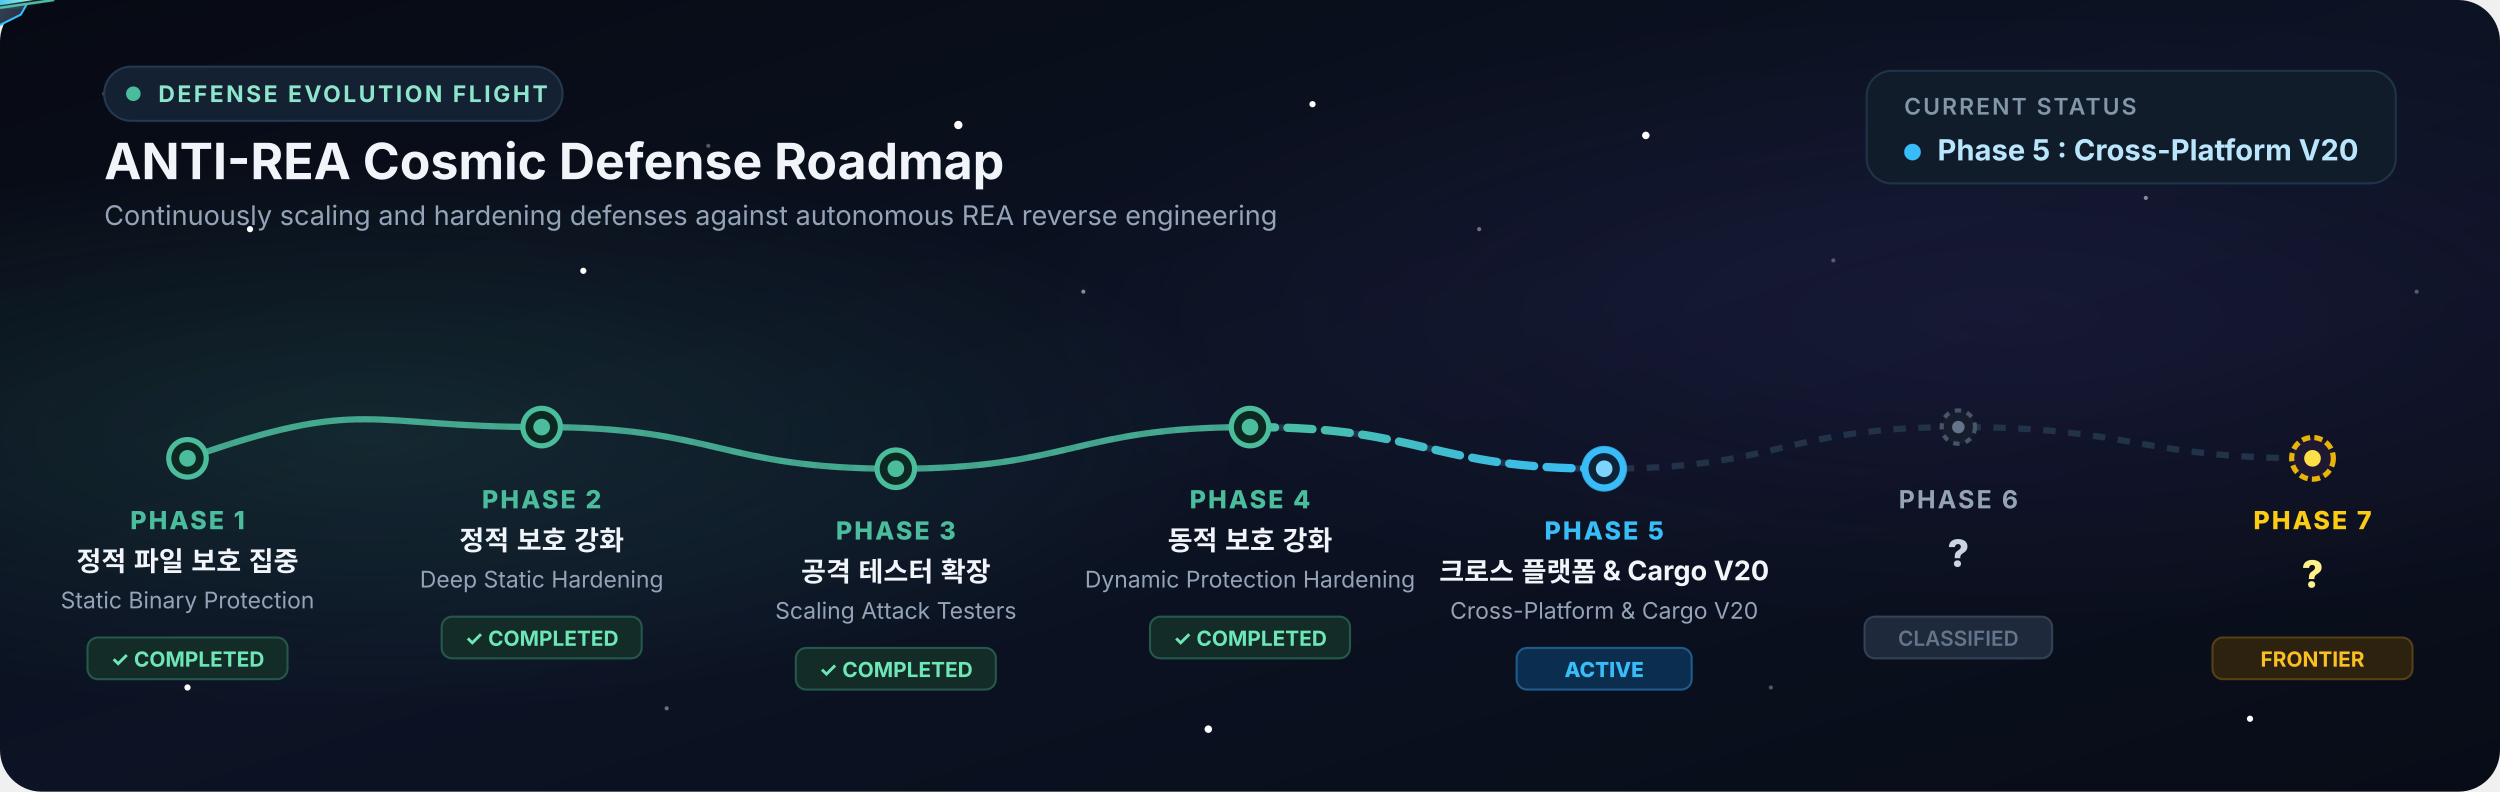
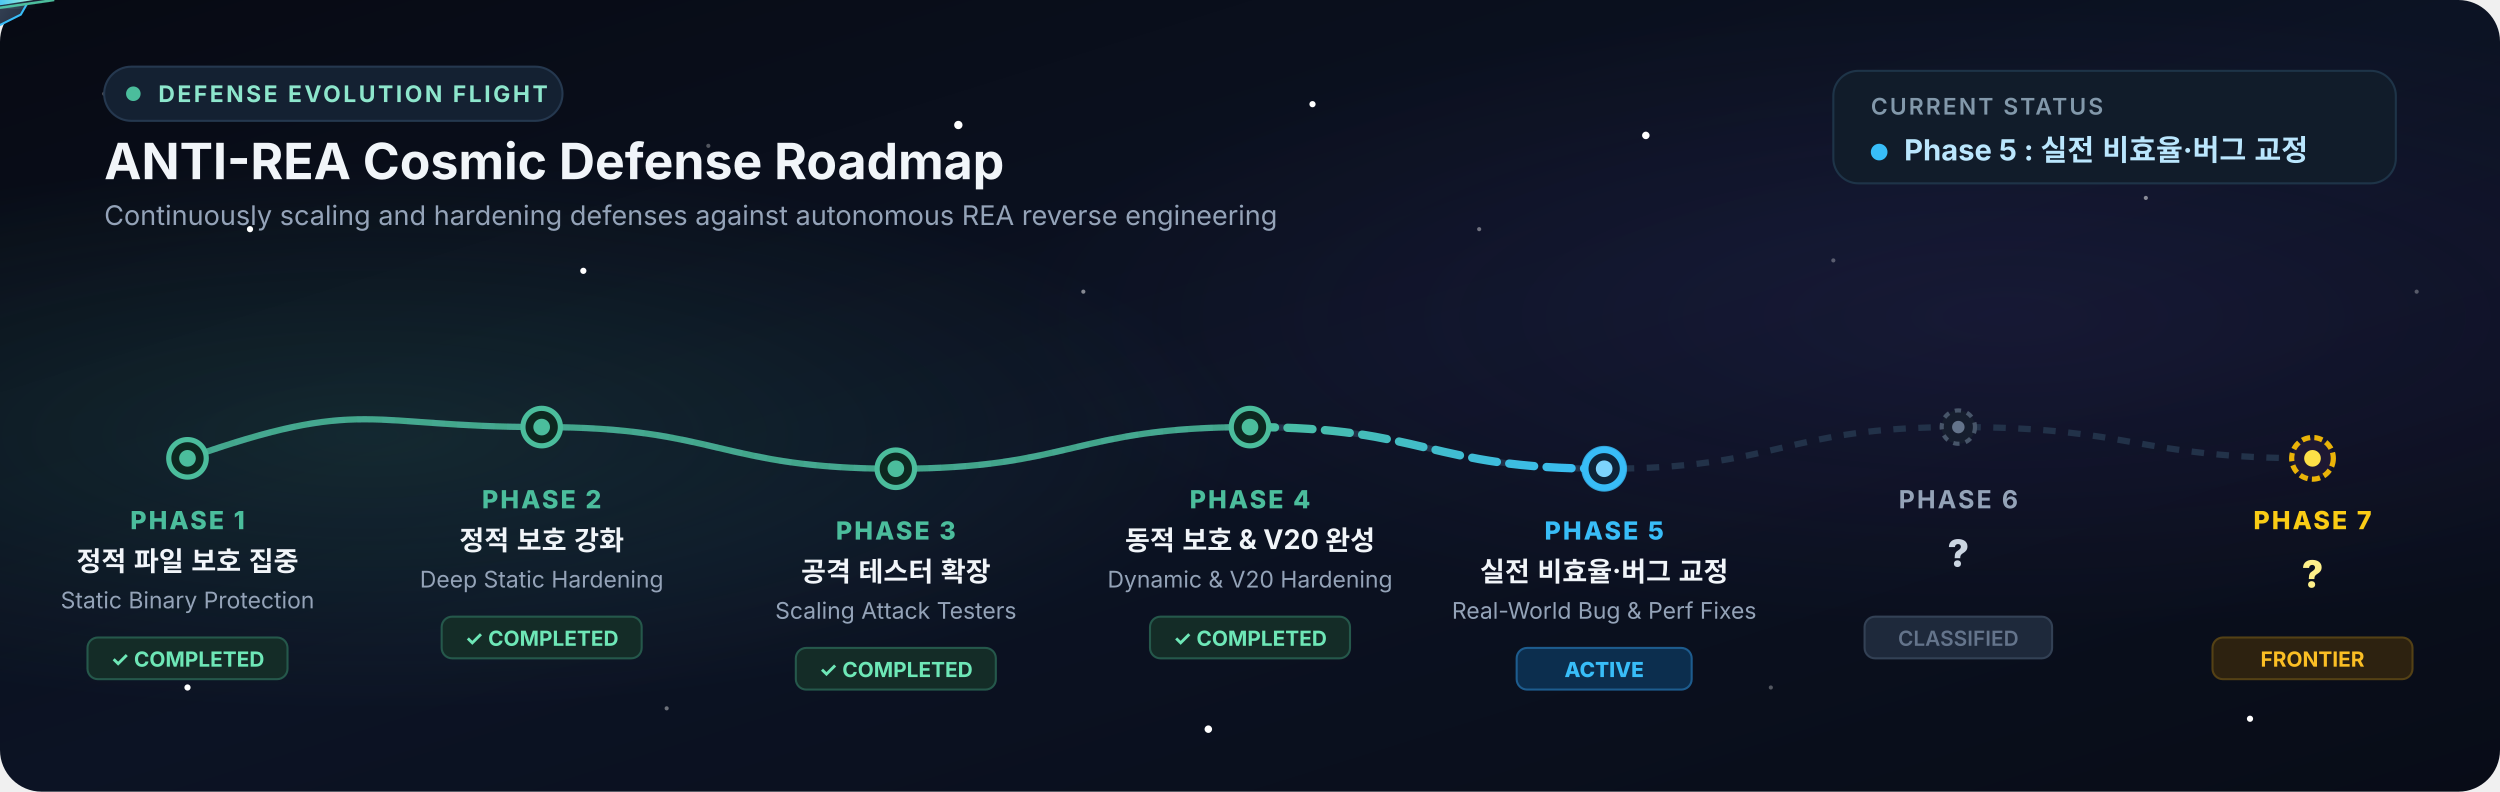
<svg xmlns="http://www.w3.org/2000/svg" xml:lang="ko" width="1200" height="380" viewBox="0 0 1200 380" role="img" aria-labelledby="title desc">
  <defs>
    <linearGradient id="space-bg" x1="0%" y1="0%" x2="100%" y2="100%">
      <stop offset="0%" stop-color="#070a13" />
      <stop offset="50%" stop-color="#0c1324" />
      <stop offset="100%" stop-color="#080c17" />
    </linearGradient>
    <radialGradient id="nebula-cyan" cx="15%" cy="55%" r="35%">
      <stop offset="0%" stop-color="#4bbd9c" stop-opacity="0.14" />
      <stop offset="100%" stop-color="#4bbd9c" stop-opacity="0" />
    </radialGradient>
    <radialGradient id="nebula-purple" cx="80%" cy="40%" r="40%">
      <stop offset="0%" stop-color="#8b5cf6" stop-opacity="0.09" />
      <stop offset="100%" stop-color="#8b5cf6" stop-opacity="0" />
    </radialGradient>
    <linearGradient id="flame-outer" x1="100%" y1="50%" x2="0%" y2="50%">
      <stop offset="0%" stop-color="#38bdf8" />
      <stop offset="40%" stop-color="#6366f1" />
      <stop offset="100%" stop-color="#818cf8" stop-opacity="0" />
    </linearGradient>
    <linearGradient id="flame-core" x1="100%" y1="50%" x2="0%" y2="50%">
      <stop offset="0%" stop-color="#ffffff" />
      <stop offset="60%" stop-color="#a4f3d8" />
      <stop offset="100%" stop-color="#38bdf8" stop-opacity="0" />
    </linearGradient>
    <linearGradient id="hull-main" x1="0%" y1="0%" x2="100%" y2="100%">
      <stop offset="0%" stop-color="#334155" />
      <stop offset="50%" stop-color="#1e293b" />
      <stop offset="100%" stop-color="#0f172a" />
    </linearGradient>
    <linearGradient id="hull-wing" x1="0%" y1="0%" x2="100%" y2="100%">
      <stop offset="0%" stop-color="#475569" />
      <stop offset="100%" stop-color="#1e293b" />
    </linearGradient>
    <linearGradient id="cockpit-glow" x1="0%" y1="0%" x2="100%" y2="0%">
      <stop offset="0%" stop-color="#38bdf8" />
      <stop offset="100%" stop-color="#a4f3d8" />
    </linearGradient>
    <linearGradient id="active-orbit-grad" x1="0%" y1="0%" x2="100%" y2="0%">
      <stop offset="0%" stop-color="#4bbd9c" />
      <stop offset="100%" stop-color="#38bdf8" />
    </linearGradient>
    <filter id="glow-light" x="-30%" y="-30%" width="160%" height="160%">
      <feGaussianBlur stdDeviation="3" result="blur" />
      <feComposite in="SourceGraphic" in2="blur" operator="over" />
    </filter>
  </defs>
  <style>
    @keyframes flame-pulse {
      0%, 100% { transform: scaleX(1) scaleY(1); opacity: 0.95; }
      50% { transform: scaleX(1.35) scaleY(0.85); opacity: 0.75; }
    }
    @keyframes ship-hover {
      0%, 100% { transform: translate(715px, 221px) rotate(6deg); }
      50% { transform: translate(715px, 213px) rotate(8deg); }
    }
    @keyframes pulse-node {
      0% { r: 10px; opacity: 0.8; }
      50% { r: 18px; opacity: 0; }
      100% { r: 10px; opacity: 0; }
    }
    @keyframes orbit-flow {
      from { stroke-dashoffset: 48; }
      to { stroke-dashoffset: 0; }
    }
    @keyframes twinkle {
      0%, 100% { opacity: 0.2; }
      50% { opacity: 0.85; }
    }
    .hover-flight {
      animation: ship-hover 3s ease-in-out infinite;
    }
    .thruster-jet {
      transform-origin: 0px 0px;
      animation: flame-pulse 0.28s ease-in-out infinite;
    }
    .star-twinkle-1 { animation: twinkle 3s ease-in-out infinite; }
    .star-twinkle-2 { animation: twinkle 2.2s ease-in-out infinite 0.7s; }
    .star-twinkle-3 { animation: twinkle 4s ease-in-out infinite 1.4s; }
  </style>
  <rect width="1200" height="380" rx="20" fill="url(#space-bg)" />
  <rect width="1200" height="380" rx="20" fill="url(#nebula-cyan)" />
  <rect width="1200" height="380" rx="20" fill="url(#nebula-purple)" />
  <g fill="#ffffff">
    <circle cx="50" cy="45" r="1" opacity="0.3" />
    <circle cx="120" cy="110" r="1.5" class="star-twinkle-1" />
    <circle cx="210" cy="40" r="1" opacity="0.4" />
    <circle cx="280" cy="130" r="1.5" class="star-twinkle-2" />
    <circle cx="340" cy="70" r="1" opacity="0.3" />
    <circle cx="460" cy="60" r="2" class="star-twinkle-3" />
    <circle cx="520" cy="140" r="1" opacity="0.5" />
    <circle cx="630" cy="50" r="1.5" class="star-twinkle-1" />
    <circle cx="710" cy="110" r="1" opacity="0.4" />
    <circle cx="790" cy="65" r="1.8" class="star-twinkle-2" />
    <circle cx="880" cy="125" r="1" opacity="0.3" />
    <circle cx="950" cy="45" r="2" class="star-twinkle-3" />
    <circle cx="1030" cy="95" r="1" opacity="0.5" />
    <circle cx="1120" cy="55" r="1.5" class="star-twinkle-1" />
    <circle cx="1160" cy="140" r="1" opacity="0.3" />
    <circle cx="90" cy="330" r="1.5" class="star-twinkle-2" />
    <circle cx="320" cy="340" r="1" opacity="0.4" />
    <circle cx="580" cy="350" r="1.8" class="star-twinkle-3" />
    <circle cx="850" cy="330" r="1" opacity="0.3" />
    <circle cx="1080" cy="345" r="1.5" class="star-twinkle-1" />
  </g>
  <g font-family="Inter, 'Segoe UI', Arial, sans-serif">
    <rect x="50" y="32" width="220" height="26" rx="13" fill="#142132" stroke="#25384f" />
    <circle cx="64" cy="45" r="3.5" fill="#4bbd9c" />
    <text x="76" y="49" fill="#8de6cc" font-size="11" font-weight="700" letter-spacing="1.2">DEFENSE EVOLUTION FLIGHT</text>
    <text x="50" y="86" fill="#f1f5f9" font-size="24" font-weight="700">ANTI-REA Cosmic Defense Roadmap</text>
    <text x="50" y="108" fill="#94a3b8" font-size="13">Continuously scaling and hardening defenses against autonomous REA reverse engineering</text>
-     <rect x="896" y="34" width="254" height="54" rx="12" fill="#111c2a" stroke="#1e3448" />
-     <text x="914" y="55" fill="#8298aa" font-size="11" font-weight="600" letter-spacing="1">CURRENT STATUS</text>
-     <circle cx="918" cy="73" r="4" fill="#38bdf8" />
-     <text x="930" y="77" fill="#bae6fd" font-size="14" font-weight="700">Phase 5 : Cross-Platform V20</text>
+     <rect x="880" y="34" width="270" height="54" rx="12" fill="#111c2a" stroke="#1e3448" />
+     <text x="898" y="55" fill="#8298aa" font-size="11" font-weight="600" letter-spacing="1">CURRENT STATUS</text>
+     <circle cx="902" cy="73" r="4" fill="#38bdf8" />
+     <text x="914" y="77" fill="#bae6fd" font-size="14" font-weight="700">Phase 5 : 실전 비효율·버그 교정</text>
  </g>
  <path d="M 90 220 C 175 190, 175 205, 260 205 C 345 205, 345 225, 430 225 C 515 225, 515 205, 600 205 C 685 205, 685 225, 770 225 C 855 225, 855 205, 940 205 C 1025 205, 1025 220, 1110 220" fill="none" stroke="#223249" stroke-width="3" stroke-dasharray="6 6" />
  <path d="M 90 220 C 175 190, 175 205, 260 205 C 345 205, 345 225, 430 225 C 515 225, 515 205, 600 205" fill="none" stroke="#4bbd9c" stroke-width="3" stroke-linecap="round" opacity="0.85" />
  <path d="M 600 205 C 685 205, 685 225, 770 225" fill="none" stroke="url(#active-orbit-grad)" stroke-width="4" stroke-linecap="round" stroke-dasharray="12 6" style="animation: orbit-flow 1.5s linear infinite;" />
  <circle cx="770" cy="225" r="10" fill="none" stroke="#38bdf8" stroke-width="2" opacity="0.85">
    <animate attributeName="r" values="8;22;8" dur="2.4s" repeatCount="indefinite" />
    <animate attributeName="opacity" values="0.9;0;0.9" dur="2.4s" repeatCount="indefinite" />
  </circle>
  <g class="hover-flight">
    <g transform="translate(-16, 0)" class="thruster-jet">
      <polygon points="0,-7 -44,-3 -58,0 -44,3 0,7" fill="url(#flame-outer)" />
      <polygon points="0,-4 -28,-1.5 -38,0 -28,1.5 0,4" fill="url(#flame-core)" />
    </g>
    <polygon points="-8,-16 10,-7 14,0 10,7 -8,16 -3,0" fill="url(#hull-wing)" stroke="#38bdf8" stroke-width="1" />
    <polygon points="-16,-6 26,0 -16,6 -10,0" fill="url(#hull-main)" stroke="#4bbd9c" stroke-width="1.2" />
    <polygon points="0,-2.5 16,0 0,2.5 -4,0" fill="url(#cockpit-glow)" filter="url(#glow-light)" />
    <circle cx="-8" cy="-15" r="1.5" fill="#38bdf8" />
    <circle cx="-8" cy="15" r="1.5" fill="#4bbd9c" />
  </g>
  <g font-family="Inter, 'Segoe UI', Arial, sans-serif" text-anchor="middle">
    <g transform="translate(90, 0)">
      <circle cx="0" cy="220" r="9" fill="#0d2820" stroke="#4bbd9c" stroke-width="2.5" />
      <circle cx="0" cy="220" r="4" fill="#4bbd9c" />
      <text x="0" y="254" fill="#4bbd9c" font-size="12" font-weight="800" letter-spacing="1">PHASE 1</text>
      <text x="0" y="274" fill="#f1f5f9" font-size="13" font-weight="700">정적 파일 보호 집중</text>
      <text x="0" y="292" fill="#94a3b8" font-size="11">Static Binary Protection</text>
      <rect x="-48" y="306" width="96" height="20" rx="5" fill="#142c27" stroke="#25584b" />
      <text x="0" y="320" fill="#6ee7b7" font-size="10" font-weight="700">✓ COMPLETED</text>
    </g>
    <g transform="translate(260, 0)">
      <circle cx="0" cy="205" r="9" fill="#0d2820" stroke="#4bbd9c" stroke-width="2.5" />
      <circle cx="0" cy="205" r="4" fill="#4bbd9c" />
      <text x="0" y="244" fill="#4bbd9c" font-size="12" font-weight="800" letter-spacing="1">PHASE 2</text>
      <text x="0" y="264" fill="#f1f5f9" font-size="13" font-weight="700">정적 보호 강화</text>
      <text x="0" y="282" fill="#94a3b8" font-size="11">Deep Static Hardening</text>
      <rect x="-48" y="296" width="96" height="20" rx="5" fill="#142c27" stroke="#25584b" />
      <text x="0" y="310" fill="#6ee7b7" font-size="10" font-weight="700">✓ COMPLETED</text>
    </g>
    <g transform="translate(430, 0)">
      <circle cx="0" cy="225" r="9" fill="#0d2820" stroke="#4bbd9c" stroke-width="2.5" />
      <circle cx="0" cy="225" r="4" fill="#4bbd9c" />
      <text x="0" y="259" fill="#4bbd9c" font-size="12" font-weight="800" letter-spacing="1">PHASE 3</text>
      <text x="0" y="279" fill="#f1f5f9" font-size="13" font-weight="700">공격 테스터 확장</text>
      <text x="0" y="297" fill="#94a3b8" font-size="11">Scaling Attack Testers</text>
      <rect x="-48" y="311" width="96" height="20" rx="5" fill="#142c27" stroke="#25584b" />
      <text x="0" y="325" fill="#6ee7b7" font-size="10" font-weight="700">✓ COMPLETED</text>
    </g>
    <g transform="translate(600, 0)">
      <circle cx="0" cy="205" r="9" fill="#0d2820" stroke="#4bbd9c" stroke-width="2.5" />
      <circle cx="0" cy="205" r="4" fill="#4bbd9c" />
      <text x="0" y="244" fill="#4bbd9c" font-size="12" font-weight="800" letter-spacing="1">PHASE 4</text>
-       <text x="0" y="264" fill="#f1f5f9" font-size="13" font-weight="700">동적 보호 강화</text>
-       <text x="0" y="282" fill="#94a3b8" font-size="11">Dynamic Protection Hardening</text>
+       <text x="0" y="264" fill="#f1f5f9" font-size="13" font-weight="700">동적 보호 &amp; V20 완성</text>
+       <text x="0" y="282" fill="#94a3b8" font-size="11">Dynamic &amp; V20 Hardening</text>
      <rect x="-48" y="296" width="96" height="20" rx="5" fill="#142c27" stroke="#25584b" />
      <text x="0" y="310" fill="#6ee7b7" font-size="10" font-weight="700">✓ COMPLETED</text>
    </g>
    <g transform="translate(770, 0)">
      <circle cx="0" cy="225" r="9" fill="#0e2338" stroke="#38bdf8" stroke-width="3" />
      <circle cx="0" cy="225" r="4" fill="#7dd3fc" />
      <text x="0" y="259" fill="#38bdf8" font-size="12" font-weight="800" letter-spacing="1">PHASE 5</text>
-       <text x="0" y="279" fill="#f1f5f9" font-size="13" font-weight="700">크로스 플랫폼 &amp; Cargo V20</text>
-       <text x="0" y="297" fill="#94a3b8" font-size="11">Cross-Platform &amp; Cargo V20</text>
+       <text x="0" y="279" fill="#f1f5f9" font-size="13" font-weight="700">실전 비효율·버그 교정</text>
+       <text x="0" y="297" fill="#94a3b8" font-size="11">Real-World Bug &amp; Perf Fixes</text>
      <rect x="-42" y="311" width="84" height="20" rx="5" fill="#0c2e4e" stroke="#1d5c8e" />
      <text x="0" y="325" fill="#38bdf8" font-size="10" font-weight="800">ACTIVE</text>
    </g>
    <g transform="translate(940, 0)">
      <circle cx="0" cy="205" r="8" fill="#161e2e" stroke="#475569" stroke-width="2" stroke-dasharray="3 3" />
      <circle cx="0" cy="205" r="3" fill="#64748b" />
      <text x="0" y="244" fill="#94a3b8" font-size="12" font-weight="700" letter-spacing="1">PHASE 6</text>
      <text x="0" y="272" fill="#cbd5e1" font-size="18" font-weight="800">?</text>
      <rect x="-45" y="296" width="90" height="20" rx="5" fill="#1e293b" stroke="#334155" />
      <text x="0" y="310" fill="#64748b" font-size="10" font-weight="600">CLASSIFIED</text>
    </g>
    <g transform="translate(1110, 0)">
      <circle cx="0" cy="220" r="10" fill="#1e1832" stroke="#eab308" stroke-width="2.5" stroke-dasharray="4 2" />
      <circle cx="0" cy="220" r="4" fill="#fde047" />
      <text x="0" y="254" fill="#facc15" font-size="12" font-weight="800" letter-spacing="1">PHASE 7</text>
      <text x="0" y="282" fill="#fef08a" font-size="18" font-weight="800">?</text>
      <rect x="-48" y="306" width="96" height="20" rx="5" fill="#2d2210" stroke="#544115" />
      <text x="0" y="320" fill="#fbbf24" font-size="10" font-weight="700">FRONTIER</text>
    </g>
  </g>
</svg>
